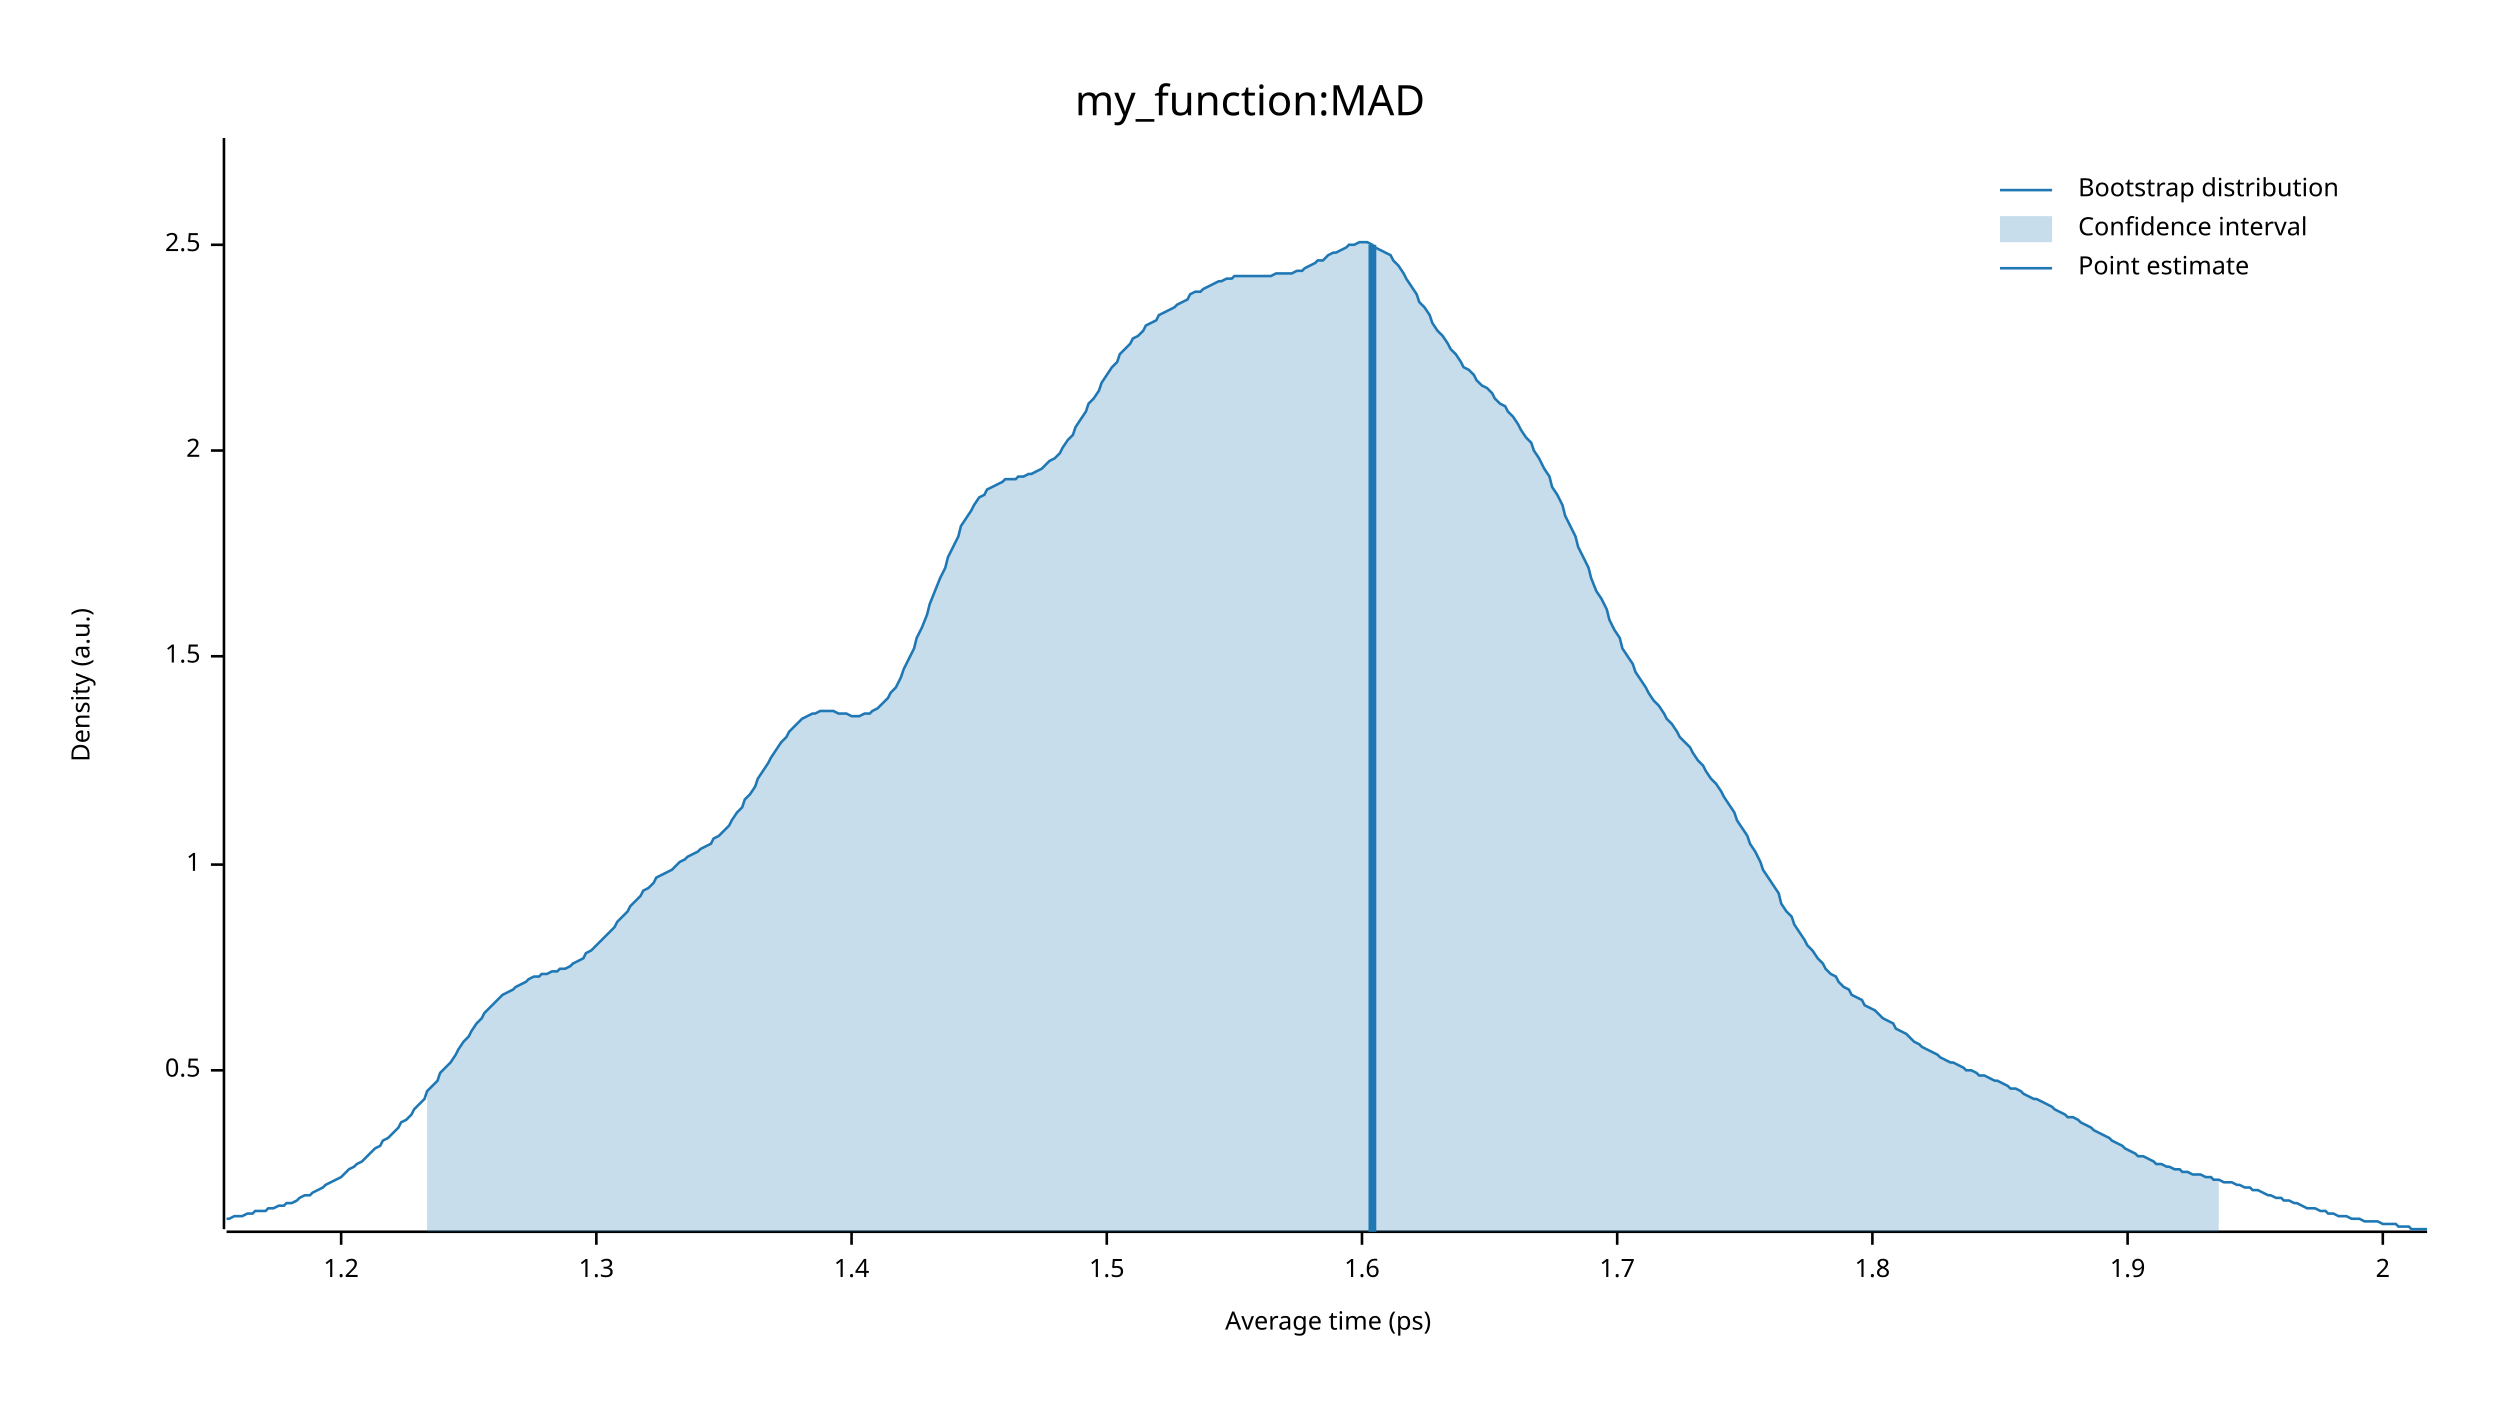
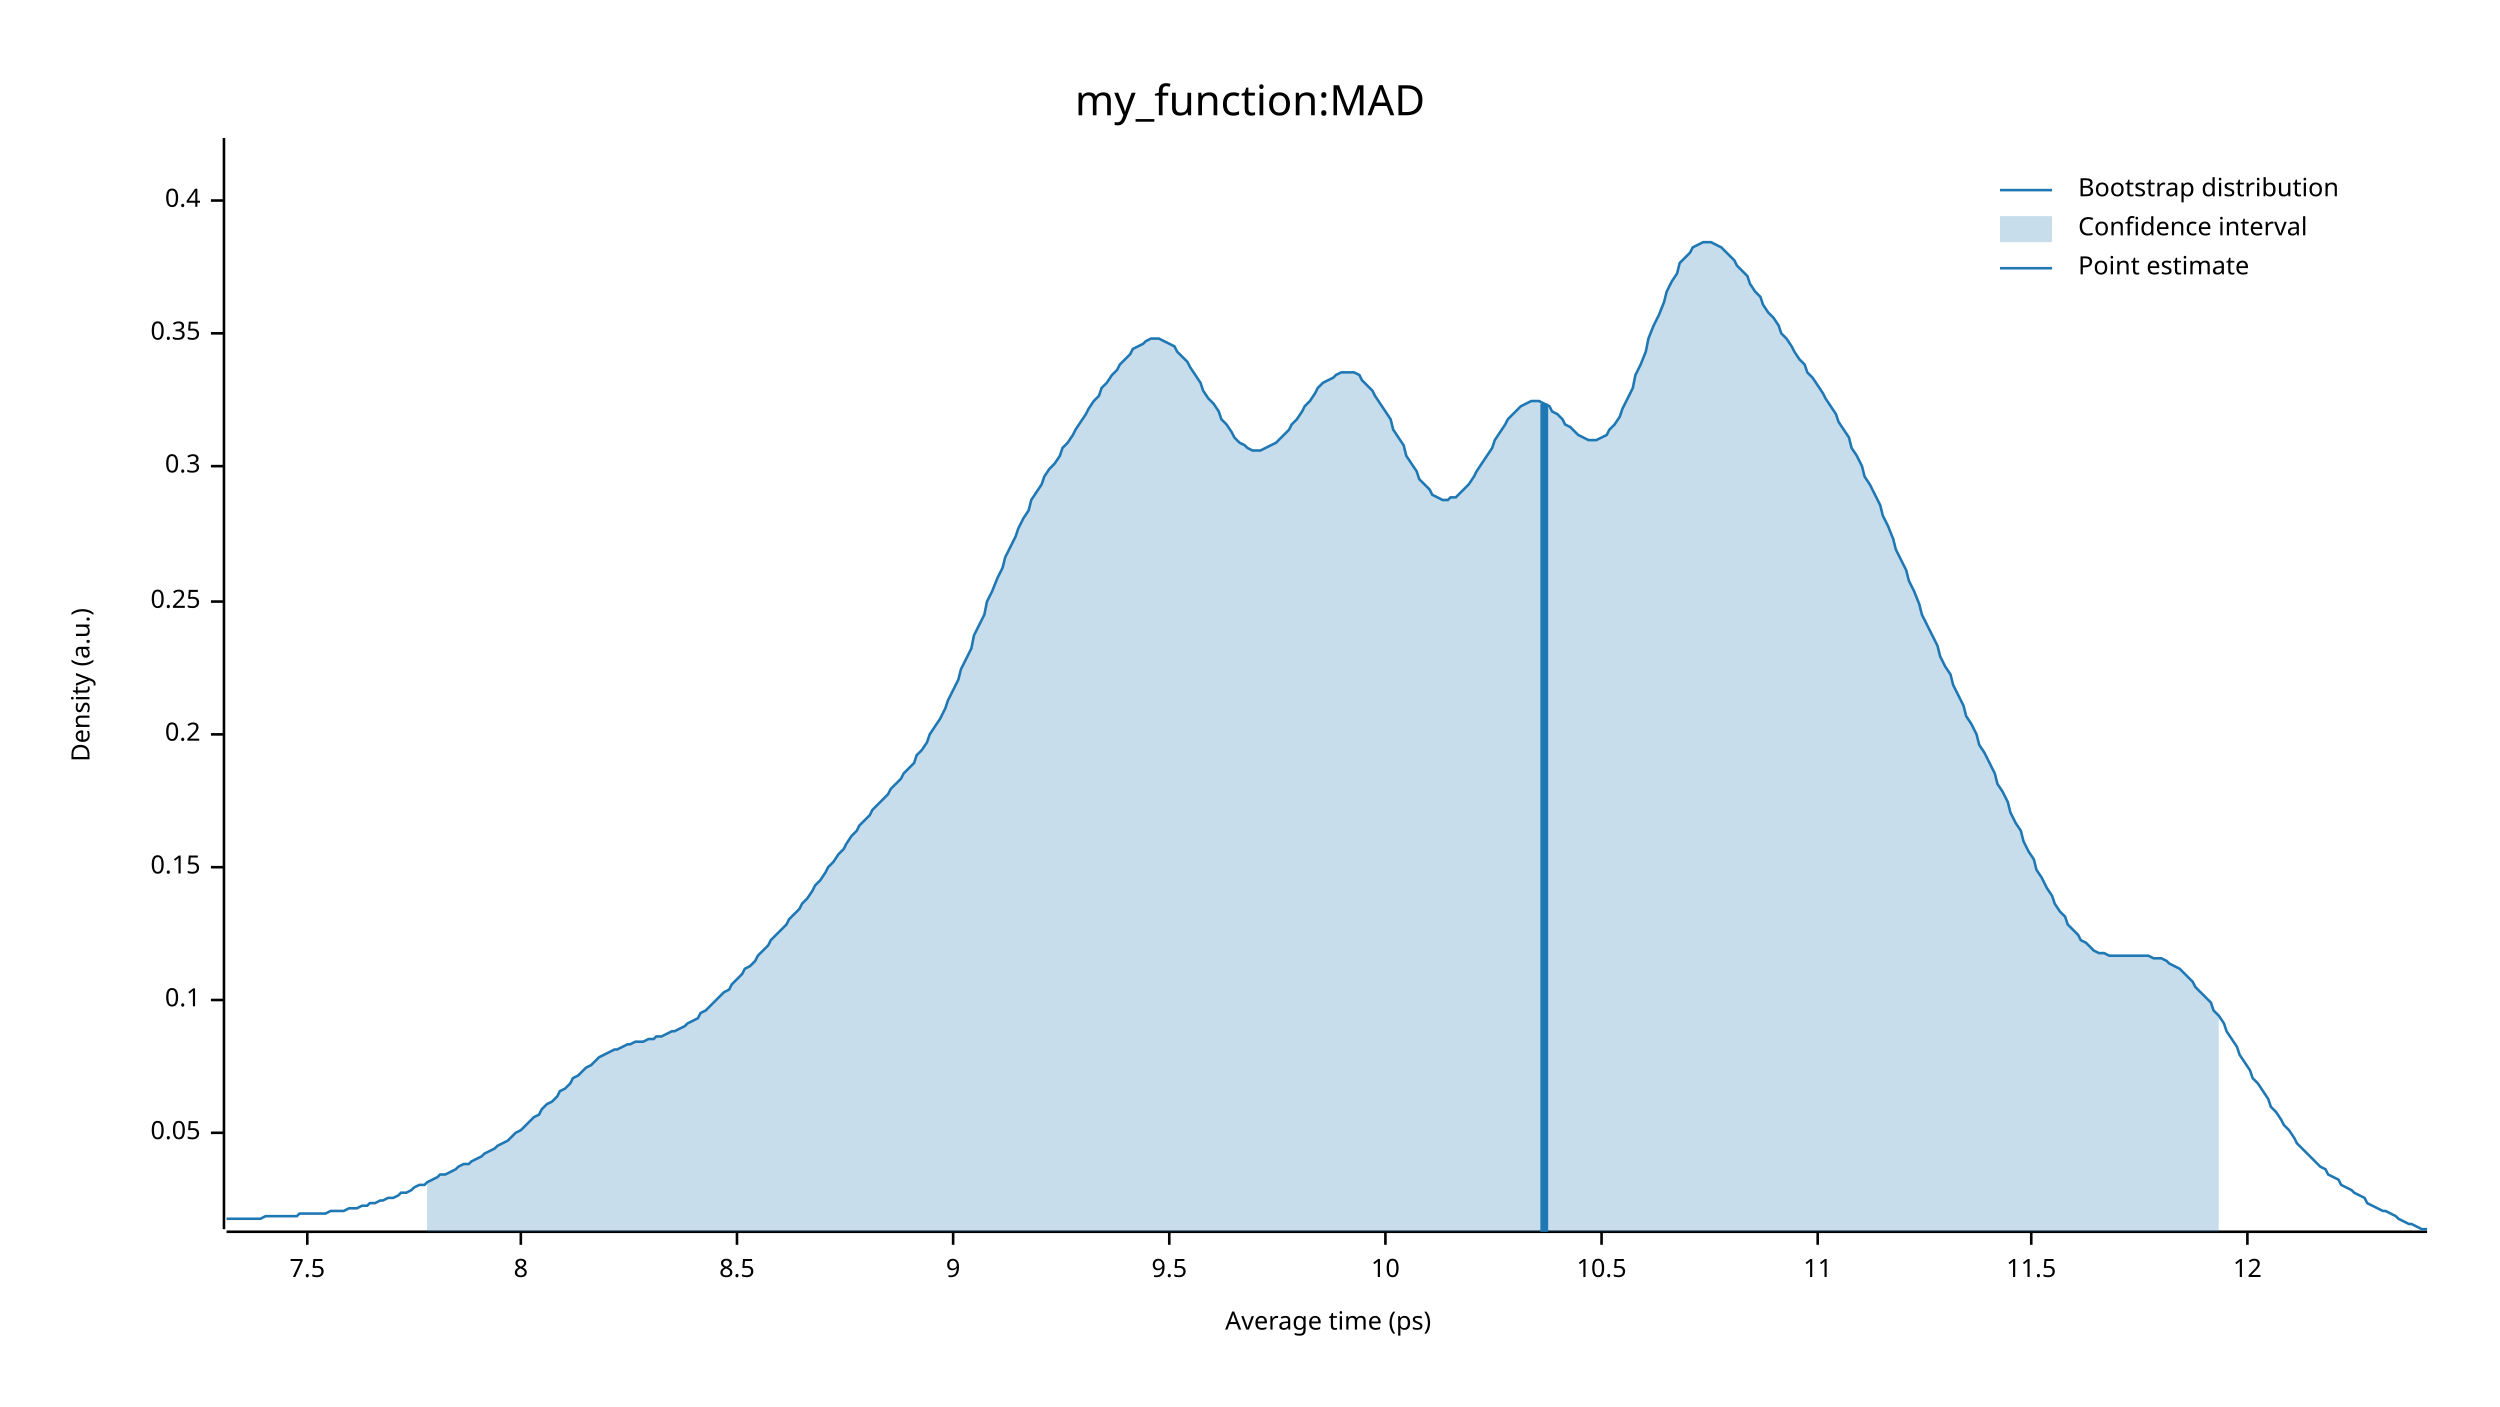
<svg xmlns="http://www.w3.org/2000/svg" width="960" height="540" viewBox="0 0 960 540">
  <text x="480" y="32" dy="0.76em" text-anchor="middle" font-family="sans-serif" font-size="16.129" opacity="1" fill="#000000">
my_function:MAD
</text>
  <text x="27" y="263" dy="0.76em" text-anchor="middle" font-family="sans-serif" font-size="9.677" opacity="1" fill="#000000" transform="rotate(270, 27, 263)">
Density (a.u.)
</text>
  <text x="510" y="513" dy="-0.5ex" text-anchor="middle" font-family="sans-serif" font-size="9.677" opacity="1" fill="#000000">
Average time (ps)
</text>
  <polyline fill="none" opacity="1" stroke="#000000" stroke-width="1" points="86,53 86,472 " />
-   <text x="77" y="411" dy="0.5ex" text-anchor="end" font-family="sans-serif" font-size="9.677" opacity="1" fill="#000000">
- 0.5
+   <text x="77" y="435" dy="0.5ex" text-anchor="end" font-family="sans-serif" font-size="9.677" opacity="1" fill="#000000">
+ 0.05
</text>
-   <polyline fill="none" opacity="1" stroke="#000000" stroke-width="1" points="81,411 86,411 " />
-   <text x="77" y="332" dy="0.5ex" text-anchor="end" font-family="sans-serif" font-size="9.677" opacity="1" fill="#000000">
- 1
+   <polyline fill="none" opacity="1" stroke="#000000" stroke-width="1" points="81,435 86,435 " />
+   <text x="77" y="384" dy="0.5ex" text-anchor="end" font-family="sans-serif" font-size="9.677" opacity="1" fill="#000000">
+ 0.1
</text>
-   <polyline fill="none" opacity="1" stroke="#000000" stroke-width="1" points="81,332 86,332 " />
-   <text x="77" y="252" dy="0.5ex" text-anchor="end" font-family="sans-serif" font-size="9.677" opacity="1" fill="#000000">
- 1.5
+   <polyline fill="none" opacity="1" stroke="#000000" stroke-width="1" points="81,384 86,384 " />
+   <text x="77" y="333" dy="0.5ex" text-anchor="end" font-family="sans-serif" font-size="9.677" opacity="1" fill="#000000">
+ 0.15
</text>
-   <polyline fill="none" opacity="1" stroke="#000000" stroke-width="1" points="81,252 86,252 " />
-   <text x="77" y="173" dy="0.5ex" text-anchor="end" font-family="sans-serif" font-size="9.677" opacity="1" fill="#000000">
- 2
+   <polyline fill="none" opacity="1" stroke="#000000" stroke-width="1" points="81,333 86,333 " />
+   <text x="77" y="282" dy="0.5ex" text-anchor="end" font-family="sans-serif" font-size="9.677" opacity="1" fill="#000000">
+ 0.2
</text>
-   <polyline fill="none" opacity="1" stroke="#000000" stroke-width="1" points="81,173 86,173 " />
-   <text x="77" y="94" dy="0.5ex" text-anchor="end" font-family="sans-serif" font-size="9.677" opacity="1" fill="#000000">
- 2.5
+   <polyline fill="none" opacity="1" stroke="#000000" stroke-width="1" points="81,282 86,282 " />
+   <text x="77" y="231" dy="0.5ex" text-anchor="end" font-family="sans-serif" font-size="9.677" opacity="1" fill="#000000">
+ 0.25
</text>
-   <polyline fill="none" opacity="1" stroke="#000000" stroke-width="1" points="81,94 86,94 " />
+   <polyline fill="none" opacity="1" stroke="#000000" stroke-width="1" points="81,231 86,231 " />
+   <text x="77" y="179" dy="0.5ex" text-anchor="end" font-family="sans-serif" font-size="9.677" opacity="1" fill="#000000">
+ 0.3
+ </text>
+   <polyline fill="none" opacity="1" stroke="#000000" stroke-width="1" points="81,179 86,179 " />
+   <text x="77" y="128" dy="0.5ex" text-anchor="end" font-family="sans-serif" font-size="9.677" opacity="1" fill="#000000">
+ 0.35
+ </text>
+   <polyline fill="none" opacity="1" stroke="#000000" stroke-width="1" points="81,128 86,128 " />
+   <text x="77" y="77" dy="0.5ex" text-anchor="end" font-family="sans-serif" font-size="9.677" opacity="1" fill="#000000">
+ 0.4
+ </text>
+   <polyline fill="none" opacity="1" stroke="#000000" stroke-width="1" points="81,77 86,77 " />
  <polyline fill="none" opacity="1" stroke="#000000" stroke-width="1" points="87,473 932,473 " />
-   <text x="131" y="483" dy="0.76em" text-anchor="middle" font-family="sans-serif" font-size="9.677" opacity="1" fill="#000000">
- 1.2
+   <text x="118" y="483" dy="0.76em" text-anchor="middle" font-family="sans-serif" font-size="9.677" opacity="1" fill="#000000">
+ 7.5
</text>
-   <polyline fill="none" opacity="1" stroke="#000000" stroke-width="1" points="131,473 131,478 " />
-   <text x="229" y="483" dy="0.76em" text-anchor="middle" font-family="sans-serif" font-size="9.677" opacity="1" fill="#000000">
- 1.3
+   <polyline fill="none" opacity="1" stroke="#000000" stroke-width="1" points="118,473 118,478 " />
+   <text x="200" y="483" dy="0.76em" text-anchor="middle" font-family="sans-serif" font-size="9.677" opacity="1" fill="#000000">
+ 8
</text>
-   <polyline fill="none" opacity="1" stroke="#000000" stroke-width="1" points="229,473 229,478 " />
-   <text x="327" y="483" dy="0.76em" text-anchor="middle" font-family="sans-serif" font-size="9.677" opacity="1" fill="#000000">
- 1.4
+   <polyline fill="none" opacity="1" stroke="#000000" stroke-width="1" points="200,473 200,478 " />
+   <text x="283" y="483" dy="0.76em" text-anchor="middle" font-family="sans-serif" font-size="9.677" opacity="1" fill="#000000">
+ 8.5
</text>
-   <polyline fill="none" opacity="1" stroke="#000000" stroke-width="1" points="327,473 327,478 " />
-   <text x="425" y="483" dy="0.76em" text-anchor="middle" font-family="sans-serif" font-size="9.677" opacity="1" fill="#000000">
- 1.5
+   <polyline fill="none" opacity="1" stroke="#000000" stroke-width="1" points="283,473 283,478 " />
+   <text x="366" y="483" dy="0.76em" text-anchor="middle" font-family="sans-serif" font-size="9.677" opacity="1" fill="#000000">
+ 9
</text>
-   <polyline fill="none" opacity="1" stroke="#000000" stroke-width="1" points="425,473 425,478 " />
-   <text x="523" y="483" dy="0.76em" text-anchor="middle" font-family="sans-serif" font-size="9.677" opacity="1" fill="#000000">
- 1.6
+   <polyline fill="none" opacity="1" stroke="#000000" stroke-width="1" points="366,473 366,478 " />
+   <text x="449" y="483" dy="0.76em" text-anchor="middle" font-family="sans-serif" font-size="9.677" opacity="1" fill="#000000">
+ 9.5
</text>
-   <polyline fill="none" opacity="1" stroke="#000000" stroke-width="1" points="523,473 523,478 " />
-   <text x="621" y="483" dy="0.76em" text-anchor="middle" font-family="sans-serif" font-size="9.677" opacity="1" fill="#000000">
- 1.7
+   <polyline fill="none" opacity="1" stroke="#000000" stroke-width="1" points="449,473 449,478 " />
+   <text x="532" y="483" dy="0.76em" text-anchor="middle" font-family="sans-serif" font-size="9.677" opacity="1" fill="#000000">
+ 10
</text>
-   <polyline fill="none" opacity="1" stroke="#000000" stroke-width="1" points="621,473 621,478 " />
-   <text x="719" y="483" dy="0.76em" text-anchor="middle" font-family="sans-serif" font-size="9.677" opacity="1" fill="#000000">
- 1.8
+   <polyline fill="none" opacity="1" stroke="#000000" stroke-width="1" points="532,473 532,478 " />
+   <text x="615" y="483" dy="0.76em" text-anchor="middle" font-family="sans-serif" font-size="9.677" opacity="1" fill="#000000">
+ 10.5
</text>
-   <polyline fill="none" opacity="1" stroke="#000000" stroke-width="1" points="719,473 719,478 " />
-   <text x="817" y="483" dy="0.76em" text-anchor="middle" font-family="sans-serif" font-size="9.677" opacity="1" fill="#000000">
- 1.9
+   <polyline fill="none" opacity="1" stroke="#000000" stroke-width="1" points="615,473 615,478 " />
+   <text x="698" y="483" dy="0.76em" text-anchor="middle" font-family="sans-serif" font-size="9.677" opacity="1" fill="#000000">
+ 11
</text>
-   <polyline fill="none" opacity="1" stroke="#000000" stroke-width="1" points="817,473 817,478 " />
-   <text x="915" y="483" dy="0.76em" text-anchor="middle" font-family="sans-serif" font-size="9.677" opacity="1" fill="#000000">
- 2
+   <polyline fill="none" opacity="1" stroke="#000000" stroke-width="1" points="698,473 698,478 " />
+   <text x="780" y="483" dy="0.76em" text-anchor="middle" font-family="sans-serif" font-size="9.677" opacity="1" fill="#000000">
+ 11.5
</text>
-   <polyline fill="none" opacity="1" stroke="#000000" stroke-width="1" points="915,473 915,478 " />
-   <polyline fill="none" opacity="1" stroke="#1F78B4" stroke-width="1" points="87,468 88,468 90,467 92,467 93,467 95,466 97,466 98,465 100,465 102,465 103,464 105,464 107,463 109,463 110,462 112,462 114,461 115,460 117,459 119,459 120,458 122,457 124,456 125,455 127,454 129,453 131,452 132,451 134,449 136,448 137,447 139,446 141,444 142,443 144,441 146,440 147,438 149,437 151,435 153,433 154,431 156,430 158,428 159,426 161,424 163,422 164,419 166,417 168,415 169,412 171,410 173,408 175,405 176,403 178,400 180,398 181,396 183,393 185,391 186,389 188,387 190,385 191,384 193,382 195,381 197,380 198,379 200,378 202,377 203,376 205,375 207,375 208,374 210,374 212,373 214,373 215,372 217,372 219,371 220,370 222,369 224,368 225,366 227,365 229,363 230,362 232,360 234,358 236,356 237,354 239,352 241,350 242,348 244,346 246,344 247,342 249,341 251,339 252,337 254,336 256,335 258,334 259,333 261,331 263,330 264,329 266,328 268,327 269,326 271,325 273,324 274,322 276,321 278,319 280,317 281,315 283,312 285,310 286,307 288,305 290,302 291,299 293,296 295,293 296,291 298,288 300,285 302,283 303,281 305,279 307,277 308,276 310,275 312,274 313,274 315,273 317,273 318,273 320,273 322,274 324,274 325,274 327,275 329,275 330,275 332,274 334,274 335,273 337,272 339,270 341,268 342,266 344,264 346,260 347,257 349,253 351,249 352,245 354,241 356,236 357,232 359,227 361,222 363,218 364,214 366,210 368,206 369,202 371,199 373,196 374,194 376,191 378,190 379,188 381,187 383,186 385,185 386,184 388,184 390,184 391,183 393,183 395,182 396,182 398,181 400,180 401,179 403,177 405,176 407,174 408,172 410,169 412,167 413,164 415,161 417,158 418,155 420,153 422,150 423,147 425,144 427,141 429,139 430,136 432,134 434,132 435,130 437,129 439,127 440,125 442,124 444,123 445,121 447,120 449,119 451,118 452,117 454,116 456,115 457,113 459,112 461,112 462,111 464,110 466,109 468,108 469,108 471,107 473,107 474,106 476,106 478,106 479,106 481,106 483,106 484,106 486,106 488,106 490,105 491,105 493,105 495,105 496,105 498,104 500,104 501,103 503,102 505,101 506,100 508,100 510,98 512,97 513,97 515,96 517,95 518,94 520,94 522,93 523,93 525,93 527,94 528,95 530,96 532,97 534,98 535,100 537,102 539,105 540,107 542,110 544,113 545,116 547,118 549,121 550,124 552,127 554,129 556,132 557,134 559,136 561,139 562,141 564,142 566,144 567,146 569,148 571,149 573,151 574,153 576,155 578,156 579,158 581,160 583,163 584,165 586,168 588,170 589,173 591,176 593,180 595,183 596,187 598,190 600,194 601,198 603,202 605,206 606,210 608,214 610,218 611,222 613,227 615,230 617,234 618,238 620,242 622,245 623,249 625,252 627,255 628,258 630,261 632,264 633,266 635,269 637,271 639,274 640,276 642,278 644,281 645,283 647,285 649,287 650,289 652,292 654,294 655,296 657,299 659,301 661,304 662,306 664,309 666,312 667,315 669,318 671,321 672,324 674,327 676,331 677,334 679,337 681,340 683,343 684,347 686,350 688,352 689,355 691,358 693,361 694,363 696,365 698,368 700,370 701,372 703,374 705,375 706,377 708,379 710,380 711,382 713,383 715,384 716,386 718,387 720,388 722,390 723,391 725,392 727,393 728,395 730,396 732,397 733,398 735,400 737,401 738,402 740,403 742,404 744,405 745,406 747,407 749,408 750,408 752,409 754,410 755,411 757,411 759,412 760,413 762,413 764,414 766,415 767,415 769,416 771,417 772,418 774,418 776,419 777,420 779,421 781,422 782,422 784,423 786,424 788,425 789,426 791,427 793,428 794,429 796,429 798,430 799,431 801,432 803,433 804,434 806,435 808,436 810,437 811,438 813,439 815,440 816,441 818,442 820,443 821,444 823,444 825,445 827,446 828,447 830,447 832,448 833,448 835,449 837,449 838,450 840,450 842,451 843,451 845,451 847,452 849,452 850,453 852,453 854,454 855,454 857,454 859,455 860,455 862,456 864,456 865,457 867,457 869,458 871,459 872,459 874,460 876,460 877,461 879,461 881,462 882,462 884,463 886,464 887,464 889,464 891,465 893,465 894,466 896,466 898,467 899,467 901,467 903,468 904,468 906,468 908,469 909,469 911,469 913,469 915,470 916,470 918,470 920,470 921,471 923,471 925,471 926,472 928,472 930,472 932,472 " />
-   <polygon opacity="0.25" fill="#1F78B4" points="164,419 166,417 168,415 169,412 171,410 173,408 175,405 176,403 178,400 180,398 181,396 183,393 185,391 186,389 188,387 190,385 191,384 193,382 195,381 197,380 198,379 200,378 202,377 203,376 205,375 207,375 208,374 210,374 212,373 214,373 215,372 217,372 219,371 220,370 222,369 224,368 225,366 227,365 229,363 230,362 232,360 234,358 236,356 237,354 239,352 241,350 242,348 244,346 246,344 247,342 249,341 251,339 252,337 254,336 256,335 258,334 259,333 261,331 263,330 264,329 266,328 268,327 269,326 271,325 273,324 274,322 276,321 278,319 280,317 281,315 283,312 285,310 286,307 288,305 290,302 291,299 293,296 295,293 296,291 298,288 300,285 302,283 303,281 305,279 307,277 308,276 310,275 312,274 313,274 315,273 317,273 318,273 320,273 322,274 324,274 325,274 327,275 329,275 330,275 332,274 334,274 335,273 337,272 339,270 341,268 342,266 344,264 346,260 347,257 349,253 351,249 352,245 354,241 356,236 357,232 359,227 361,222 363,218 364,214 366,210 368,206 369,202 371,199 373,196 374,194 376,191 378,190 379,188 381,187 383,186 385,185 386,184 388,184 390,184 391,183 393,183 395,182 396,182 398,181 400,180 401,179 403,177 405,176 407,174 408,172 410,169 412,167 413,164 415,161 417,158 418,155 420,153 422,150 423,147 425,144 427,141 429,139 430,136 432,134 434,132 435,130 437,129 439,127 440,125 442,124 444,123 445,121 447,120 449,119 451,118 452,117 454,116 456,115 457,113 459,112 461,112 462,111 464,110 466,109 468,108 469,108 471,107 473,107 474,106 476,106 478,106 479,106 481,106 483,106 484,106 486,106 488,106 490,105 491,105 493,105 495,105 496,105 498,104 500,104 501,103 503,102 505,101 506,100 508,100 510,98 512,97 513,97 515,96 517,95 518,94 520,94 522,93 523,93 525,93 527,94 528,95 530,96 532,97 534,98 535,100 537,102 539,105 540,107 542,110 544,113 545,116 547,118 549,121 550,124 552,127 554,129 556,132 557,134 559,136 561,139 562,141 564,142 566,144 567,146 569,148 571,149 573,151 574,153 576,155 578,156 579,158 581,160 583,163 584,165 586,168 588,170 589,173 591,176 593,180 595,183 596,187 598,190 600,194 601,198 603,202 605,206 606,210 608,214 610,218 611,222 613,227 615,230 617,234 618,238 620,242 622,245 623,249 625,252 627,255 628,258 630,261 632,264 633,266 635,269 637,271 639,274 640,276 642,278 644,281 645,283 647,285 649,287 650,289 652,292 654,294 655,296 657,299 659,301 661,304 662,306 664,309 666,312 667,315 669,318 671,321 672,324 674,327 676,331 677,334 679,337 681,340 683,343 684,347 686,350 688,352 689,355 691,358 693,361 694,363 696,365 698,368 700,370 701,372 703,374 705,375 706,377 708,379 710,380 711,382 713,383 715,384 716,386 718,387 720,388 722,390 723,391 725,392 727,393 728,395 730,396 732,397 733,398 735,400 737,401 738,402 740,403 742,404 744,405 745,406 747,407 749,408 750,408 752,409 754,410 755,411 757,411 759,412 760,413 762,413 764,414 766,415 767,415 769,416 771,417 772,418 774,418 776,419 777,420 779,421 781,422 782,422 784,423 786,424 788,425 789,426 791,427 793,428 794,429 796,429 798,430 799,431 801,432 803,433 804,434 806,435 808,436 810,437 811,438 813,439 815,440 816,441 818,442 820,443 821,444 823,444 825,445 827,446 828,447 830,447 832,448 833,448 835,449 837,449 838,450 840,450 842,451 843,451 845,451 847,452 849,452 850,453 852,453 852,473 164,473 " />
-   <polyline fill="none" opacity="1" stroke="#1F78B4" stroke-width="3" points="527,473 527,94 " />
+   <polyline fill="none" opacity="1" stroke="#000000" stroke-width="1" points="780,473 780,478 " />
+   <text x="863" y="483" dy="0.76em" text-anchor="middle" font-family="sans-serif" font-size="9.677" opacity="1" fill="#000000">
+ 12
+ </text>
+   <polyline fill="none" opacity="1" stroke="#000000" stroke-width="1" points="863,473 863,478 " />
+   <polyline fill="none" opacity="1" stroke="#1F78B4" stroke-width="1" points="87,468 88,468 90,468 92,468 93,468 95,468 97,468 98,468 100,468 102,467 103,467 105,467 107,467 109,467 110,467 112,467 114,467 115,466 117,466 119,466 120,466 122,466 124,466 125,466 127,465 129,465 131,465 132,465 134,464 136,464 137,464 139,463 141,463 142,462 144,462 146,461 147,461 149,460 151,460 153,459 154,458 156,458 158,457 159,456 161,455 163,455 164,454 166,453 168,452 169,451 171,451 173,450 175,449 176,448 178,447 180,447 181,446 183,445 185,444 186,443 188,442 190,441 191,440 193,439 195,438 197,436 198,435 200,434 202,432 203,431 205,429 207,428 208,426 210,424 212,423 214,421 215,419 217,418 219,416 220,414 222,413 224,411 225,410 227,409 229,407 230,406 232,405 234,404 236,403 237,403 239,402 241,401 242,401 244,400 246,400 247,400 249,399 251,399 252,398 254,398 256,397 258,396 259,396 261,395 263,394 264,393 266,392 268,391 269,389 271,388 273,386 274,385 276,383 278,381 280,380 281,378 283,376 285,374 286,372 288,371 290,369 291,367 293,365 295,363 296,361 298,359 300,357 302,355 303,353 305,351 307,349 308,347 310,345 312,342 313,340 315,338 317,335 318,333 320,331 322,328 324,326 325,324 327,321 329,319 330,317 332,315 334,313 335,311 337,309 339,307 341,305 342,303 344,301 346,299 347,297 349,295 351,293 352,290 354,288 356,285 357,282 359,279 361,276 363,272 364,269 366,265 368,261 369,257 371,253 373,249 374,244 376,240 378,236 379,231 381,227 383,222 385,218 386,214 388,210 390,206 391,203 393,199 395,196 396,192 398,189 400,186 401,183 403,180 405,178 407,175 408,172 410,170 412,167 413,165 415,162 417,159 418,157 420,154 422,152 423,149 425,147 427,144 429,142 430,140 432,138 434,136 435,134 437,133 439,132 440,131 442,130 444,130 445,130 447,131 449,132 451,133 452,135 454,137 456,139 457,141 459,144 461,147 462,150 464,153 466,155 468,158 469,161 471,163 473,166 474,168 476,170 478,171 479,172 481,173 483,173 484,173 486,172 488,171 490,170 491,169 493,167 495,165 496,163 498,161 500,158 501,156 503,154 505,151 506,149 508,147 510,146 512,145 513,144 515,143 517,143 518,143 520,143 522,144 523,146 525,148 527,150 528,152 530,155 532,158 534,161 535,165 537,168 539,171 540,175 542,178 544,181 545,184 547,186 549,188 550,190 552,191 554,192 556,192 557,191 559,191 561,189 562,188 564,186 566,183 567,181 569,178 571,175 573,172 574,169 576,166 578,163 579,161 581,159 583,157 584,156 586,155 588,154 589,154 591,154 593,155 595,156 596,158 598,159 600,161 601,163 603,164 605,166 606,167 608,168 610,169 611,169 613,169 615,168 617,167 618,165 620,163 622,160 623,157 625,153 627,149 628,144 630,140 632,135 633,130 635,125 637,121 639,116 640,112 642,108 644,105 645,101 647,99 649,97 650,95 652,94 654,93 655,93 657,93 659,94 661,95 662,96 664,98 666,100 667,102 669,104 671,106 672,109 674,112 676,114 677,117 679,120 681,122 683,125 684,128 686,130 688,133 689,135 691,138 693,140 694,143 696,145 698,148 700,151 701,153 703,156 705,159 706,162 708,165 710,168 711,172 713,175 715,179 716,183 718,186 720,190 722,194 723,198 725,202 727,207 728,211 730,215 732,219 733,223 735,227 737,232 738,236 740,240 742,244 744,248 745,252 747,256 749,259 750,263 752,267 754,271 755,275 757,278 759,282 760,286 762,289 764,293 766,297 767,301 769,304 771,308 772,312 774,316 776,319 777,323 779,327 781,330 782,334 784,337 786,341 788,344 789,347 791,350 793,352 794,355 796,357 798,359 799,361 801,362 803,364 804,365 806,366 808,366 810,367 811,367 813,367 815,367 816,367 818,367 820,367 821,367 823,367 825,367 827,368 828,368 830,368 832,369 833,370 835,371 837,372 838,373 840,375 842,377 843,379 845,381 847,383 849,385 850,388 852,390 854,393 855,396 857,399 859,402 860,405 862,408 864,411 865,414 867,416 869,419 871,422 872,425 874,427 876,430 877,432 879,434 881,437 882,439 884,441 886,443 887,444 889,446 891,448 893,449 894,451 896,452 898,453 899,455 901,456 903,457 904,458 906,459 908,460 909,462 911,463 913,464 915,465 916,465 918,466 920,467 921,468 923,469 925,470 926,470 928,471 930,472 932,472 " />
+   <polygon opacity="0.25" fill="#1F78B4" points="164,454 166,453 168,452 169,451 171,451 173,450 175,449 176,448 178,447 180,447 181,446 183,445 185,444 186,443 188,442 190,441 191,440 193,439 195,438 197,436 198,435 200,434 202,432 203,431 205,429 207,428 208,426 210,424 212,423 214,421 215,419 217,418 219,416 220,414 222,413 224,411 225,410 227,409 229,407 230,406 232,405 234,404 236,403 237,403 239,402 241,401 242,401 244,400 246,400 247,400 249,399 251,399 252,398 254,398 256,397 258,396 259,396 261,395 263,394 264,393 266,392 268,391 269,389 271,388 273,386 274,385 276,383 278,381 280,380 281,378 283,376 285,374 286,372 288,371 290,369 291,367 293,365 295,363 296,361 298,359 300,357 302,355 303,353 305,351 307,349 308,347 310,345 312,342 313,340 315,338 317,335 318,333 320,331 322,328 324,326 325,324 327,321 329,319 330,317 332,315 334,313 335,311 337,309 339,307 341,305 342,303 344,301 346,299 347,297 349,295 351,293 352,290 354,288 356,285 357,282 359,279 361,276 363,272 364,269 366,265 368,261 369,257 371,253 373,249 374,244 376,240 378,236 379,231 381,227 383,222 385,218 386,214 388,210 390,206 391,203 393,199 395,196 396,192 398,189 400,186 401,183 403,180 405,178 407,175 408,172 410,170 412,167 413,165 415,162 417,159 418,157 420,154 422,152 423,149 425,147 427,144 429,142 430,140 432,138 434,136 435,134 437,133 439,132 440,131 442,130 444,130 445,130 447,131 449,132 451,133 452,135 454,137 456,139 457,141 459,144 461,147 462,150 464,153 466,155 468,158 469,161 471,163 473,166 474,168 476,170 478,171 479,172 481,173 483,173 484,173 486,172 488,171 490,170 491,169 493,167 495,165 496,163 498,161 500,158 501,156 503,154 505,151 506,149 508,147 510,146 512,145 513,144 515,143 517,143 518,143 520,143 522,144 523,146 525,148 527,150 528,152 530,155 532,158 534,161 535,165 537,168 539,171 540,175 542,178 544,181 545,184 547,186 549,188 550,190 552,191 554,192 556,192 557,191 559,191 561,189 562,188 564,186 566,183 567,181 569,178 571,175 573,172 574,169 576,166 578,163 579,161 581,159 583,157 584,156 586,155 588,154 589,154 591,154 593,155 595,156 596,158 598,159 600,161 601,163 603,164 605,166 606,167 608,168 610,169 611,169 613,169 615,168 617,167 618,165 620,163 622,160 623,157 625,153 627,149 628,144 630,140 632,135 633,130 635,125 637,121 639,116 640,112 642,108 644,105 645,101 647,99 649,97 650,95 652,94 654,93 655,93 657,93 659,94 661,95 662,96 664,98 666,100 667,102 669,104 671,106 672,109 674,112 676,114 677,117 679,120 681,122 683,125 684,128 686,130 688,133 689,135 691,138 693,140 694,143 696,145 698,148 700,151 701,153 703,156 705,159 706,162 708,165 710,168 711,172 713,175 715,179 716,183 718,186 720,190 722,194 723,198 725,202 727,207 728,211 730,215 732,219 733,223 735,227 737,232 738,236 740,240 742,244 744,248 745,252 747,256 749,259 750,263 752,267 754,271 755,275 757,278 759,282 760,286 762,289 764,293 766,297 767,301 769,304 771,308 772,312 774,316 776,319 777,323 779,327 781,330 782,334 784,337 786,341 788,344 789,347 791,350 793,352 794,355 796,357 798,359 799,361 801,362 803,364 804,365 806,366 808,366 810,367 811,367 813,367 815,367 816,367 818,367 820,367 821,367 823,367 825,367 827,368 828,368 830,368 832,369 833,370 835,371 837,372 838,373 840,375 842,377 843,379 845,381 847,383 849,385 850,388 852,390 852,473 164,473 " />
+   <polyline fill="none" opacity="1" stroke="#1F78B4" stroke-width="3" points="593,473 593,155 " />
  <text x="798" y="68" dy="0.76em" text-anchor="start" font-family="sans-serif" font-size="9.677" opacity="1" fill="#000000">
Bootstrap distribution
</text>
  <text x="798" y="83" dy="0.76em" text-anchor="start" font-family="sans-serif" font-size="9.677" opacity="1" fill="#000000">
Confidence interval
</text>
  <text x="798" y="98" dy="0.76em" text-anchor="start" font-family="sans-serif" font-size="9.677" opacity="1" fill="#000000">
Point estimate
</text>
  <polyline fill="none" opacity="1" stroke="#1F78B4" stroke-width="1" points="768,73 788,73 " />
  <rect x="768" y="83" width="20" height="10" opacity="0.25" fill="#1F78B4" stroke="none" />
  <polyline fill="none" opacity="1" stroke="#1F78B4" stroke-width="1" points="768,103 788,103 " />
</svg>
